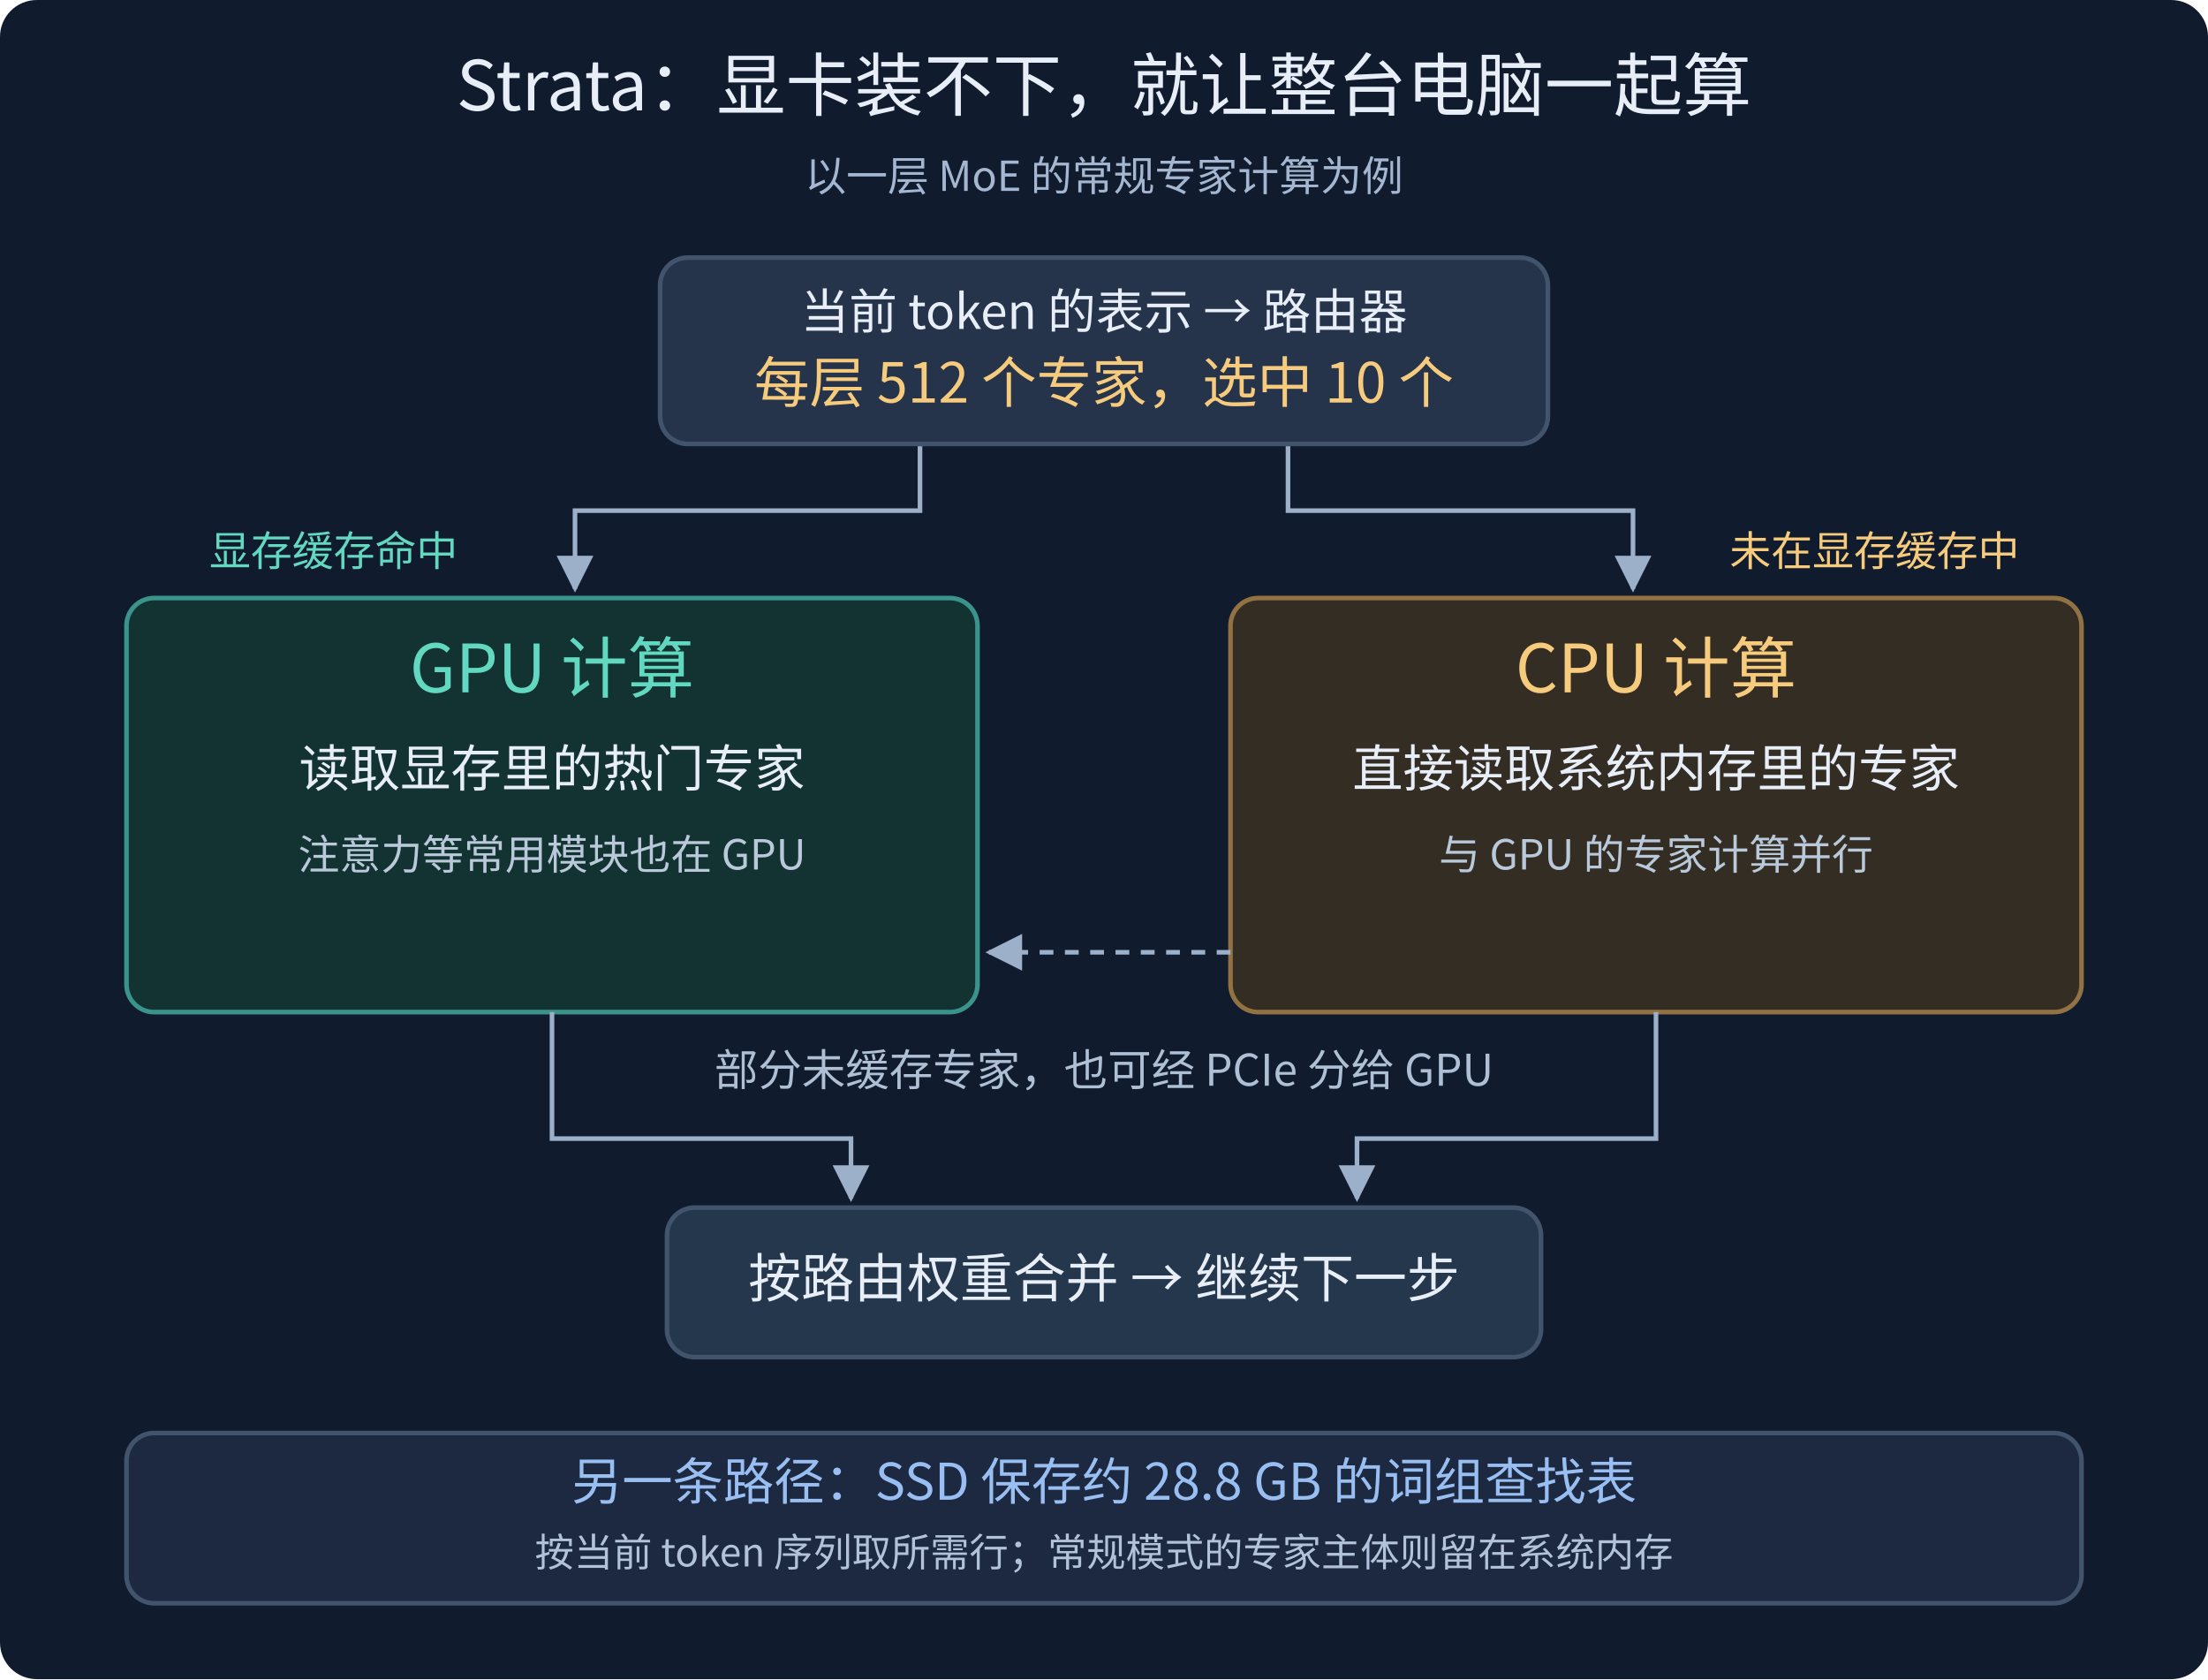
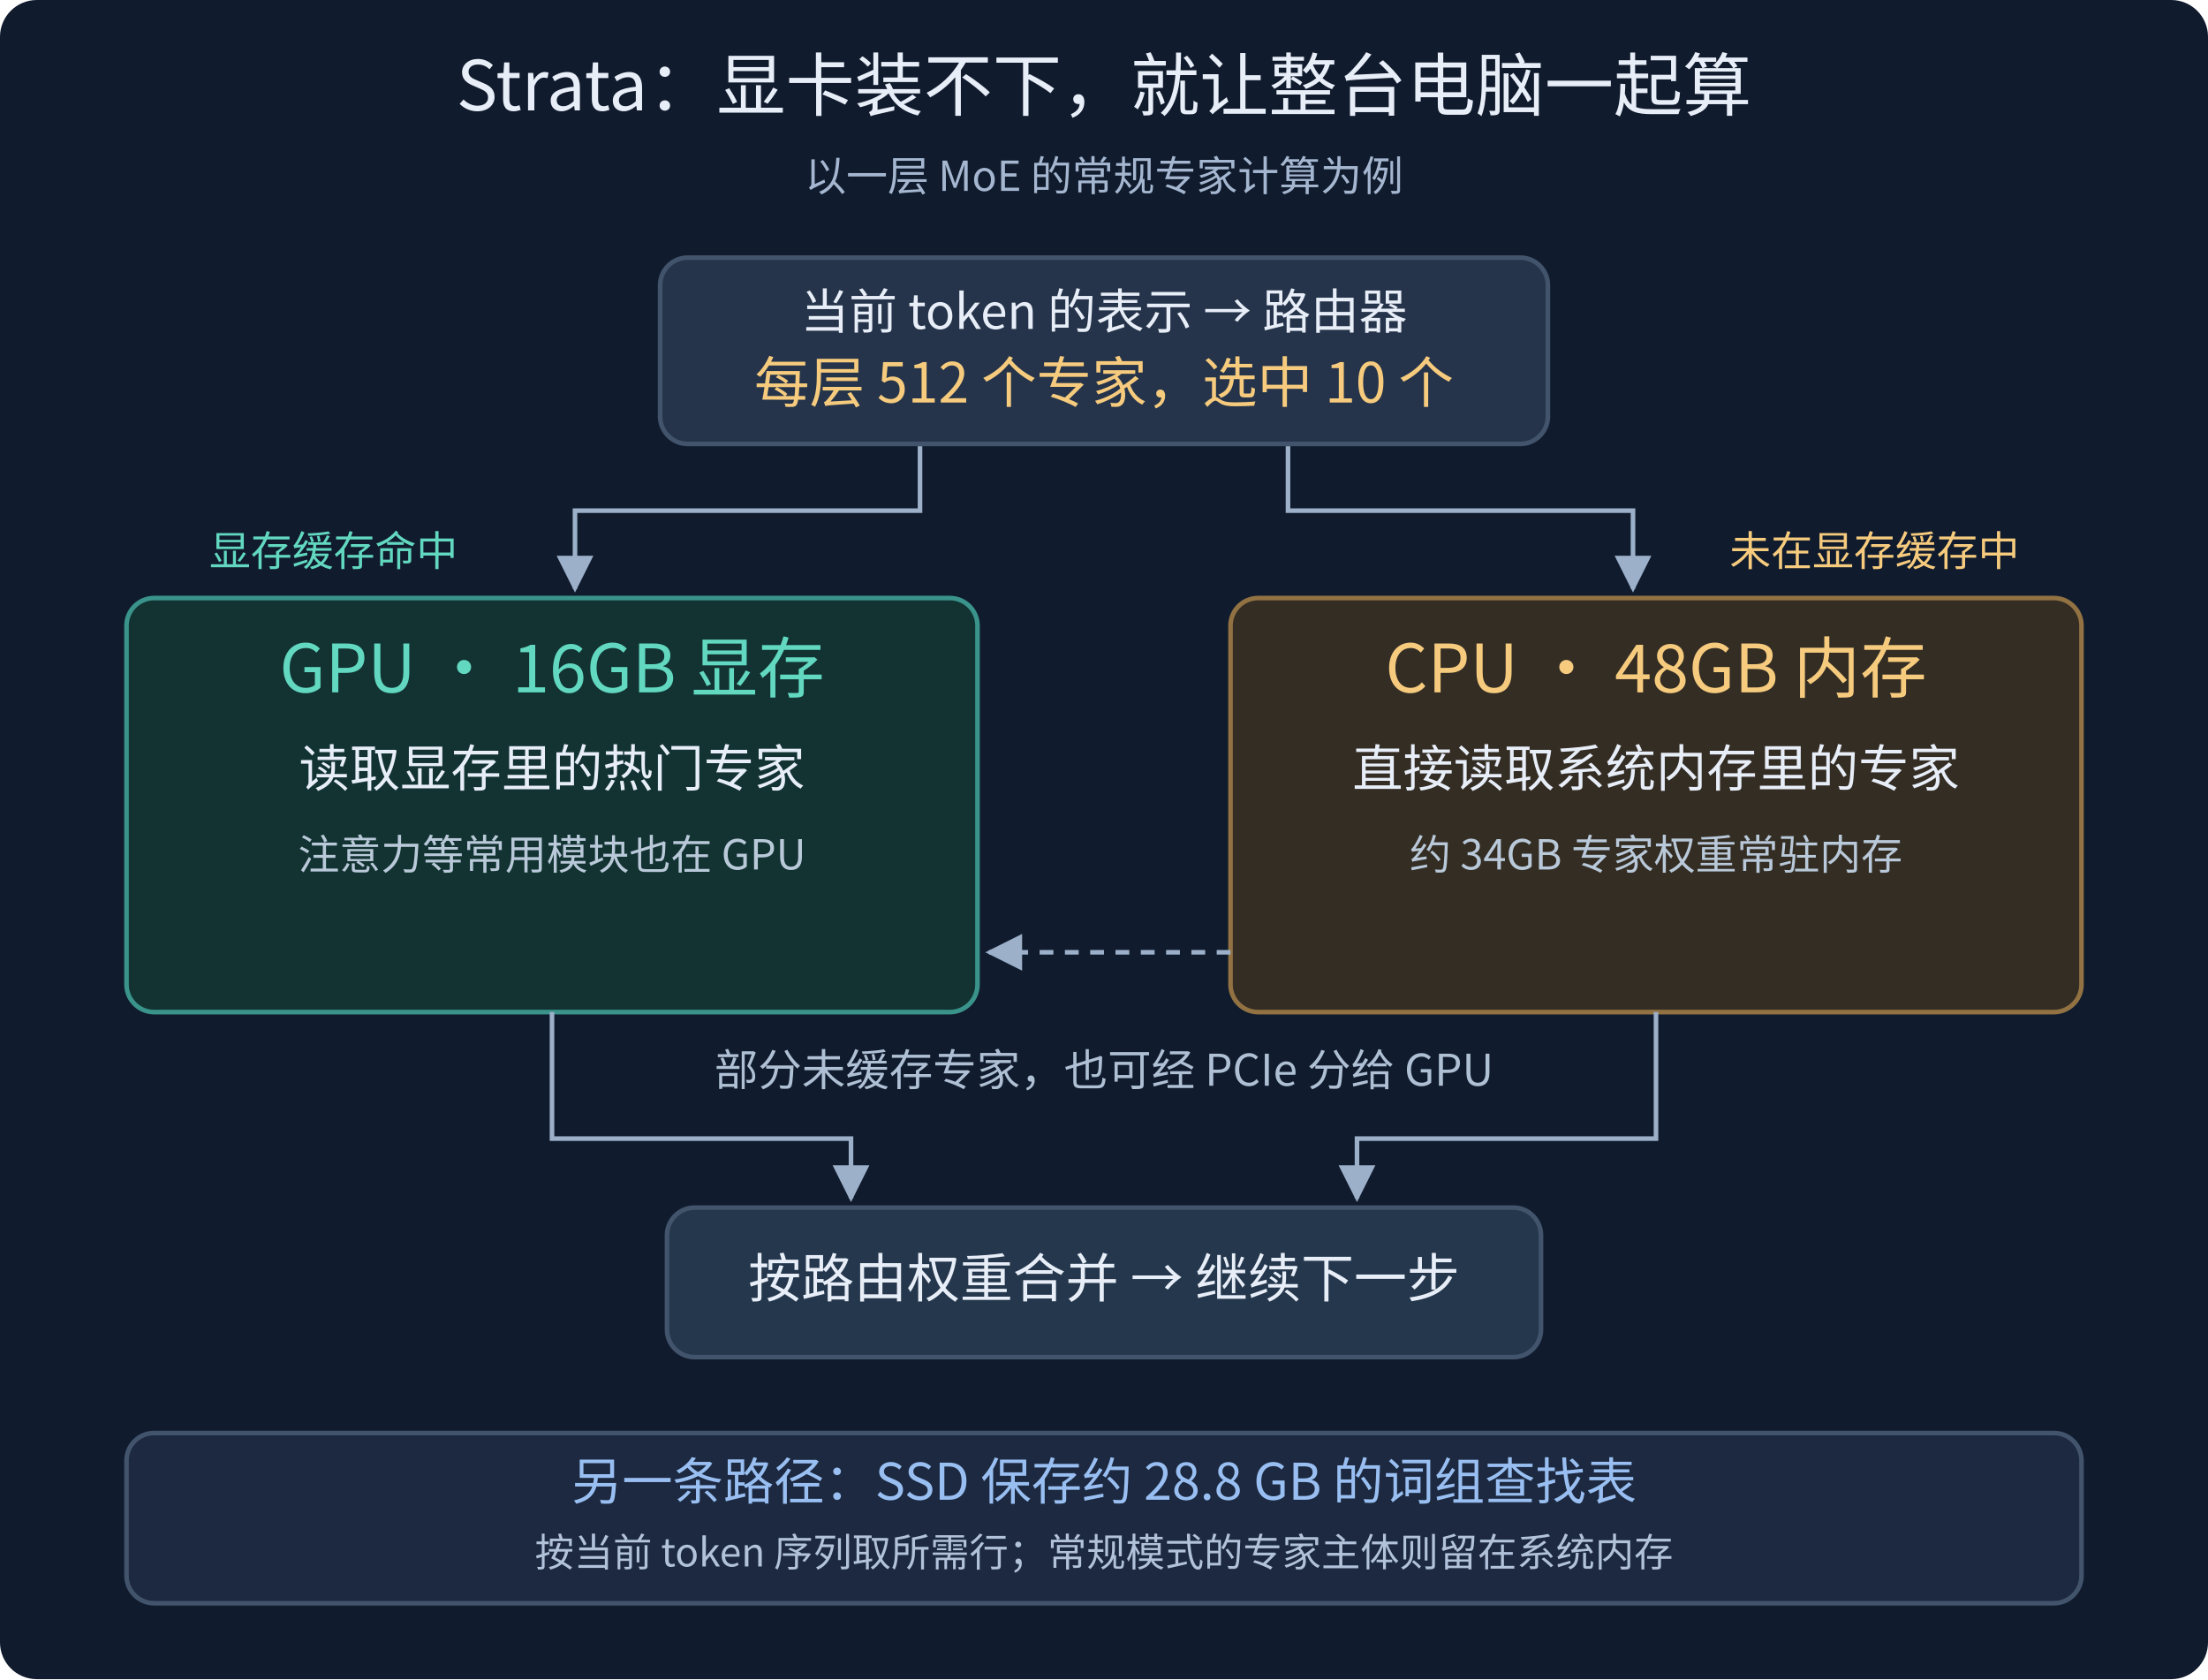
<svg xmlns="http://www.w3.org/2000/svg" viewBox="0 0 960 730" font-family="WenQuanYi Micro Hei, Noto Sans CJK SC, sans-serif">
  <defs>
    <marker id="a" viewBox="0 0 10 10" refX="9" refY="5" markerWidth="8" markerHeight="8" orient="auto-start-reverse">
      <path d="M0 0L10 5L0 10Z" fill="#9cb0c9" />
    </marker>
  </defs>
  <rect width="960" height="730" rx="16" fill="#101b2d" />
  <text x="480" y="48" text-anchor="middle" font-size="30" fill="#e8eef8">Strata：显卡装不下，就让整台电脑一起算</text>
  <text x="480" y="83" text-anchor="middle" font-size="18" fill="#a5b7d0">以一层 MoE 的常规专家计算为例</text>
  <rect x="287" y="112" width="386" height="81" rx="12" fill="#25344a" stroke="#42546c" stroke-width="2" />
  <text x="480" y="143" text-anchor="middle" font-size="21" fill="#e8eef8">当前 token 的表示 → 路由器</text>
  <text x="480" y="175" text-anchor="middle" font-size="24" fill="#f6cb7e">每层 512 个专家，选中 10 个</text>
  <path d="M400 194V222H250V256" fill="none" stroke="#9cb0c9" stroke-width="2" marker-end="url(#a)" />
  <path d="M560 194V222H710V256" fill="none" stroke="#9cb0c9" stroke-width="2" marker-end="url(#a)" />
  <text x="145" y="246" text-anchor="middle" font-size="18" fill="#62d8c0">显存缓存命中</text>
  <text x="815" y="246" text-anchor="middle" font-size="18" fill="#f6cb7e">未在显存缓存中</text>
  <rect x="55" y="260" width="370" height="180" rx="12" fill="#123332" stroke="#3a948b" stroke-width="2" />
  <rect x="535" y="260" width="370" height="180" rx="12" fill="#342d24" stroke="#927242" stroke-width="2" />
-   <text x="240" y="301" text-anchor="middle" font-size="29" fill="#62d8c0">GPU 计算</text>
-   <text x="720" y="301" text-anchor="middle" font-size="29" fill="#f6cb7e">CPU 计算</text>
+   <text x="240" y="301" text-anchor="middle" font-size="29" fill="#62d8c0">GPU · 16GB 显存</text>
+   <text x="720" y="301" text-anchor="middle" font-size="29" fill="#f6cb7e">CPU · 48GB 内存</text>
  <text x="240" y="342" text-anchor="middle" font-size="22" fill="#e8eef8">读取显存里的热门专家</text>
  <text x="240" y="378" text-anchor="middle" font-size="18" fill="#b9c9d9">注意力等常用模块也在 GPU</text>
  <text x="720" y="342" text-anchor="middle" font-size="22" fill="#e8eef8">直接读取系统内存里的专家</text>
-   <text x="720" y="378" text-anchor="middle" font-size="18" fill="#b9c9d9">与 GPU 的专家计算并行</text>
+   <text x="720" y="378" text-anchor="middle" font-size="18" fill="#b9c9d9">约 34GB 专家权重常驻内存</text>
  <path d="M535 414H430" fill="none" stroke="#9cb0c9" stroke-width="2" marker-end="url(#a)" stroke-dasharray="6 5" />
  <text x="480" y="472" text-anchor="middle" font-size="19" fill="#afc0d5">部分未缓存专家，也可经 PCIe 分给 GPU</text>
  <path d="M240 440V495H370V521" fill="none" stroke="#9cb0c9" stroke-width="2" marker-end="url(#a)" />
  <path d="M720 440V495H590V521" fill="none" stroke="#9cb0c9" stroke-width="2" marker-end="url(#a)" />
  <rect x="290" y="525" width="380" height="65" rx="12" fill="#24374c" stroke="#42546c" stroke-width="2" />
  <text x="480" y="564" text-anchor="middle" font-size="23" fill="#e8eef8">按路由权重合并 → 继续下一步</text>
  <rect x="55" y="623" width="850" height="74" rx="12" fill="#1c2940" stroke="#42546c" stroke-width="2" />
  <text x="480" y="652" text-anchor="middle" font-size="22" fill="#99bff2">另一条路径：SSD 保存约 28.8 GB 的词组查找表</text>
  <text x="480" y="681" text-anchor="middle" font-size="17" fill="#b1c2da">按当前 token 序列取所需行；常规模式的专家主体则留在系统内存</text>
</svg>
